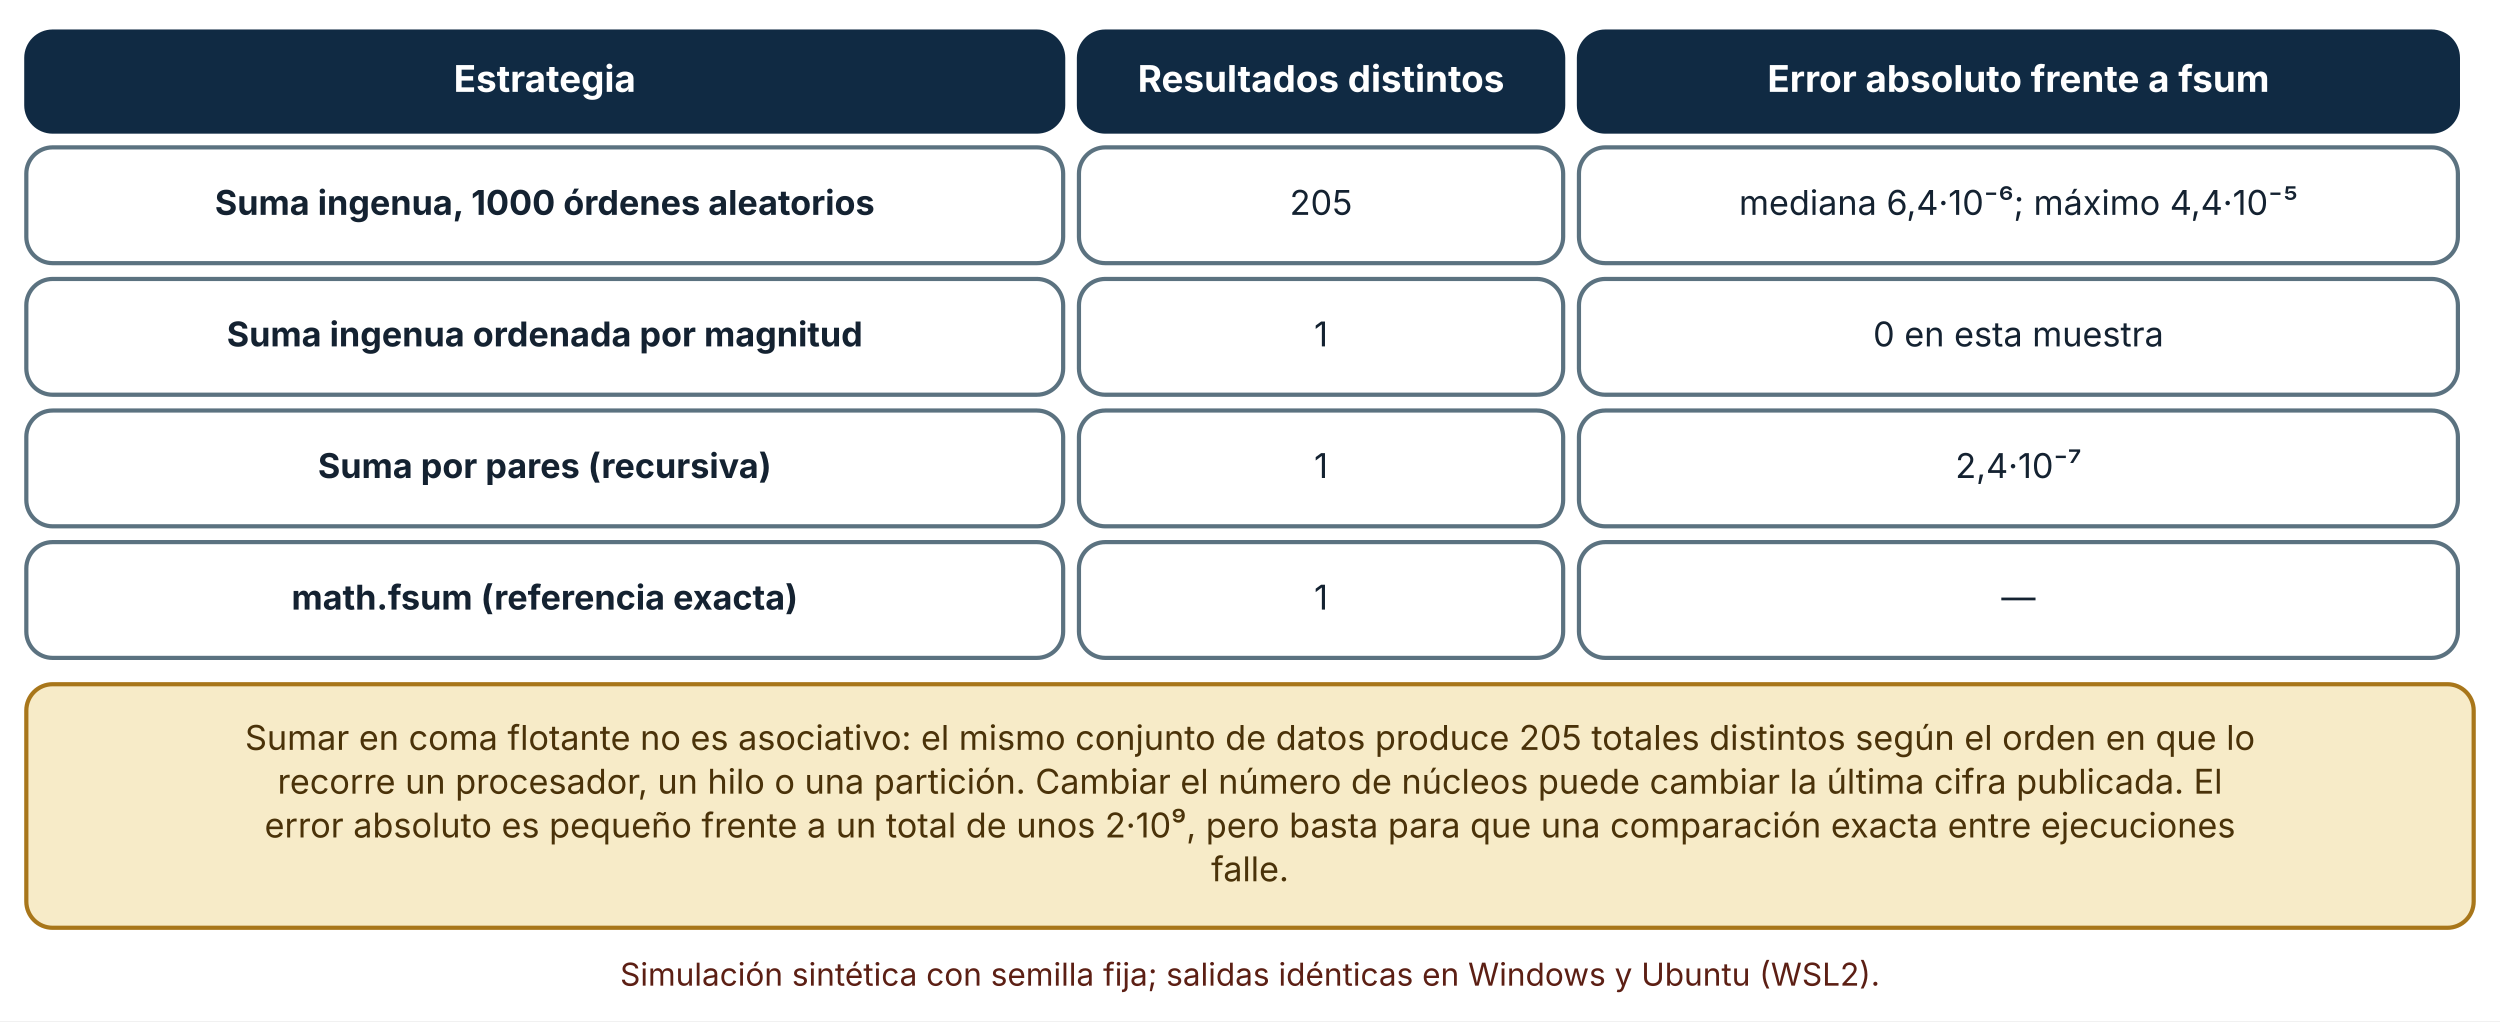
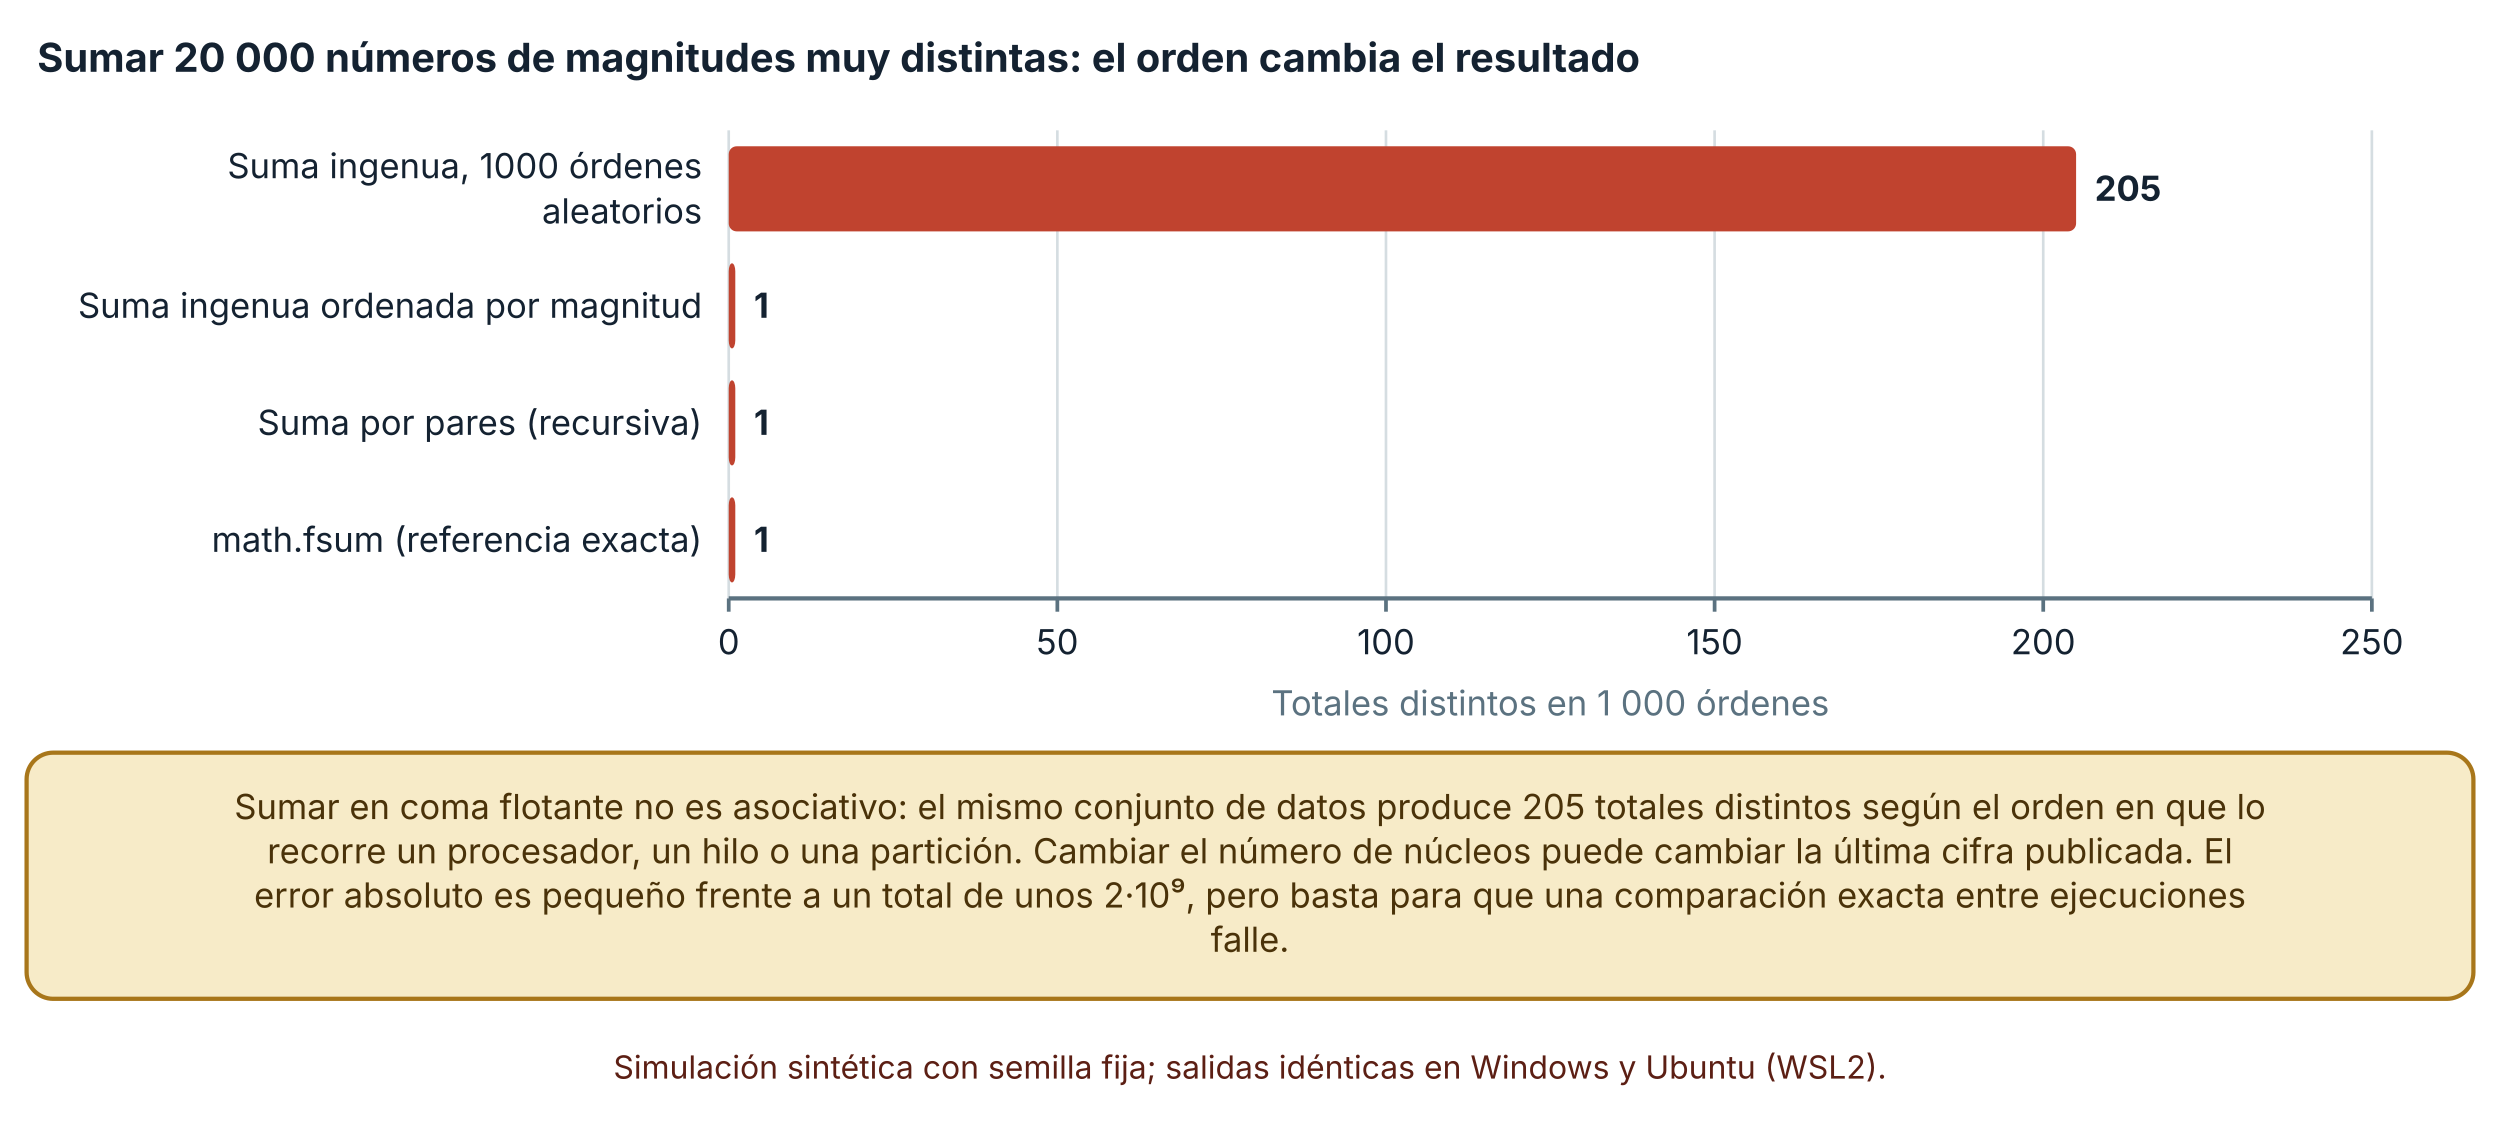
- <svg xmlns="http://www.w3.org/2000/svg" viewBox="0 0 950 388" width="950" height="388" role="img" aria-labelledby="t d" font-family="Inter, 'Segoe UI', system-ui, -apple-system, sans-serif">
+ <svg xmlns="http://www.w3.org/2000/svg" viewBox="0 0 940 423" width="940" height="423" role="img" aria-labelledby="t d" font-family="Inter, 'Segoe UI', system-ui, -apple-system, sans-serif">
  <defs>
    <marker id="arrow" viewBox="0 0 10 10" refX="9" refY="5" markerWidth="8" markerHeight="8" orient="auto-start-reverse">
      <path d="M0,0 L10,5 L0,10 z" fill="#32505f" />
    </marker>
    <marker id="arrow-coral" viewBox="0 0 10 10" refX="9" refY="5" markerWidth="8" markerHeight="8" orient="auto-start-reverse">
      <path d="M0,0 L10,5 L0,10 z" fill="#c0432f" />
    </marker>
  </defs>
-   <rect width="950" height="388" fill="#ffffff" />
-   <rect x="10" y="12" width="394" height="38" rx="10" fill="#102a43" stroke="#102a43" stroke-width="1.6" />
-   <text x="207" y="34.92" font-size="14" text-anchor="middle" font-weight="700" fill="#ffffff">
-     <tspan x="207" dy="0">Estrategia</tspan>
+   <rect width="940" height="423" fill="#ffffff" />
+   <text x="14" y="27" font-size="15" text-anchor="start" font-weight="700" fill="#142231">
+     <tspan x="14" dy="0">Sumar 20 000 números de magnitudes muy distintas: el orden cambia el resultado</tspan>
  </text>
-   <rect x="410" y="12" width="184" height="38" rx="10" fill="#102a43" stroke="#102a43" stroke-width="1.6" />
-   <text x="502" y="34.92" font-size="14" text-anchor="middle" font-weight="700" fill="#ffffff">
-     <tspan x="502" dy="0">Resultados distintos</tspan>
+   <line x1="274" y1="49" x2="274" y2="225" stroke="#d5dde1" stroke-width="1" />
+   <line x1="274" y1="225" x2="274" y2="230" stroke="#5b7280" stroke-width="1.4" />
+   <text x="274" y="246" font-size="13" text-anchor="middle" font-weight="400" fill="#142231">
+     <tspan x="274" dy="0">0</tspan>
  </text>
-   <rect x="600" y="12" width="334" height="38" rx="10" fill="#102a43" stroke="#102a43" stroke-width="1.6" />
-   <text x="767" y="34.92" font-size="14" text-anchor="middle" font-weight="700" fill="#ffffff">
-     <tspan x="767" dy="0">Error absoluto frente a fsum</tspan>
+   <line x1="397.564" y1="49" x2="397.564" y2="225" stroke="#d5dde1" stroke-width="1" />
+   <line x1="397.564" y1="225" x2="397.564" y2="230" stroke="#5b7280" stroke-width="1.4" />
+   <text x="397.564" y="246" font-size="13" text-anchor="middle" font-weight="400" fill="#142231">
+     <tspan x="397.564" dy="0">50</tspan>
  </text>
-   <rect x="10" y="56" width="394" height="44" rx="10" fill="#ffffff" stroke="#5b7280" stroke-width="1.6" />
-   <text x="207" y="81.64" font-size="13" text-anchor="middle" font-weight="700" fill="#142231">
-     <tspan x="207" dy="0">Suma ingenua, 1000 órdenes aleatorios</tspan>
+   <line x1="521.128" y1="49" x2="521.128" y2="225" stroke="#d5dde1" stroke-width="1" />
+   <line x1="521.128" y1="225" x2="521.128" y2="230" stroke="#5b7280" stroke-width="1.4" />
+   <text x="521.128" y="246" font-size="13" text-anchor="middle" font-weight="400" fill="#142231">
+     <tspan x="521.128" dy="0">100</tspan>
  </text>
-   <rect x="410" y="56" width="184" height="44" rx="10" fill="#ffffff" stroke="#5b7280" stroke-width="1.6" />
-   <text x="502" y="81.64" font-size="13" text-anchor="middle" font-weight="400" fill="#142231">
-     <tspan x="502" dy="0">205</tspan>
+   <line x1="644.692" y1="49" x2="644.692" y2="225" stroke="#d5dde1" stroke-width="1" />
+   <line x1="644.692" y1="225" x2="644.692" y2="230" stroke="#5b7280" stroke-width="1.4" />
+   <text x="644.692" y="246" font-size="13" text-anchor="middle" font-weight="400" fill="#142231">
+     <tspan x="644.692" dy="0">150</tspan>
  </text>
-   <rect x="600" y="56" width="334" height="44" rx="10" fill="#ffffff" stroke="#5b7280" stroke-width="1.6" />
-   <text x="767" y="81.64" font-size="13" text-anchor="middle" font-weight="400" fill="#142231">
-     <tspan x="767" dy="0">mediana 6,4·10⁻⁶; máximo 4,4·10⁻⁵</tspan>
+   <line x1="768.256" y1="49" x2="768.256" y2="225" stroke="#d5dde1" stroke-width="1" />
+   <line x1="768.256" y1="225" x2="768.256" y2="230" stroke="#5b7280" stroke-width="1.4" />
+   <text x="768.256" y="246" font-size="13" text-anchor="middle" font-weight="400" fill="#142231">
+     <tspan x="768.256" dy="0">200</tspan>
  </text>
-   <rect x="10" y="106" width="394" height="44" rx="10" fill="#ffffff" stroke="#5b7280" stroke-width="1.6" />
-   <text x="207" y="131.64" font-size="13" text-anchor="middle" font-weight="700" fill="#142231">
-     <tspan x="207" dy="0">Suma ingenua ordenada por magnitud</tspan>
+   <line x1="891.82" y1="49" x2="891.82" y2="225" stroke="#d5dde1" stroke-width="1" />
+   <line x1="891.82" y1="225" x2="891.82" y2="230" stroke="#5b7280" stroke-width="1.4" />
+   <text x="891.82" y="246" font-size="13" text-anchor="middle" font-weight="400" fill="#142231">
+     <tspan x="891.82" dy="0">250</tspan>
  </text>
-   <rect x="410" y="106" width="184" height="44" rx="10" fill="#ffffff" stroke="#5b7280" stroke-width="1.6" />
-   <text x="502" y="131.64" font-size="13" text-anchor="middle" font-weight="400" fill="#142231">
-     <tspan x="502" dy="0">1</tspan>
+   <line x1="274" y1="225" x2="891.82" y2="225" stroke="#5b7280" stroke-width="1.6" />
+   <text x="264" y="67" font-size="13" text-anchor="end" font-weight="400" fill="#142231">
+     <tspan x="264" dy="0">Suma ingenua, 1000 órdenes</tspan>
  </text>
-   <rect x="600" y="106" width="334" height="44" rx="10" fill="#ffffff" stroke="#5b7280" stroke-width="1.6" />
-   <text x="767" y="131.64" font-size="13" text-anchor="middle" font-weight="400" fill="#142231">
-     <tspan x="767" dy="0">0 en esta muestra</tspan>
+   <text x="264" y="84" font-size="13" text-anchor="end" font-weight="400" fill="#142231">
+     <tspan x="264" dy="0">aleatorios</tspan>
  </text>
-   <rect x="10" y="156" width="394" height="44" rx="10" fill="#ffffff" stroke="#5b7280" stroke-width="1.6" />
-   <text x="207" y="181.64" font-size="13" text-anchor="middle" font-weight="700" fill="#142231">
-     <tspan x="207" dy="0">Suma por pares (recursiva)</tspan>
+   <text x="264" y="119.5" font-size="13" text-anchor="end" font-weight="400" fill="#142231">
+     <tspan x="264" dy="0">Suma ingenua ordenada por magnitud</tspan>
  </text>
-   <rect x="410" y="156" width="184" height="44" rx="10" fill="#ffffff" stroke="#5b7280" stroke-width="1.6" />
-   <text x="502" y="181.64" font-size="13" text-anchor="middle" font-weight="400" fill="#142231">
-     <tspan x="502" dy="0">1</tspan>
+   <text x="264" y="163.5" font-size="13" text-anchor="end" font-weight="400" fill="#142231">
+     <tspan x="264" dy="0">Suma por pares (recursiva)</tspan>
  </text>
-   <rect x="600" y="156" width="334" height="44" rx="10" fill="#ffffff" stroke="#5b7280" stroke-width="1.6" />
-   <text x="767" y="181.64" font-size="13" text-anchor="middle" font-weight="400" fill="#142231">
-     <tspan x="767" dy="0">2,4·10⁻⁷</tspan>
+   <text x="264" y="207.5" font-size="13" text-anchor="end" font-weight="400" fill="#142231">
+     <tspan x="264" dy="0">math.fsum (referencia exacta)</tspan>
  </text>
-   <rect x="10" y="206" width="394" height="44" rx="10" fill="#ffffff" stroke="#5b7280" stroke-width="1.6" />
-   <text x="207" y="231.64" font-size="13" text-anchor="middle" font-weight="700" fill="#142231">
-     <tspan x="207" dy="0">math.fsum (referencia exacta)</tspan>
+   <rect x="274" y="55" width="506.612" height="32" rx="3" fill="#c0432f" />
+   <text x="787.612" y="75.5" font-size="13" text-anchor="start" font-weight="700" fill="#142231">
+     <tspan x="787.612" dy="0">205</tspan>
  </text>
-   <rect x="410" y="206" width="184" height="44" rx="10" fill="#ffffff" stroke="#5b7280" stroke-width="1.6" />
-   <text x="502" y="231.64" font-size="13" text-anchor="middle" font-weight="400" fill="#142231">
-     <tspan x="502" dy="0">1</tspan>
+   <rect x="274" y="99" width="2.471" height="32" rx="3" fill="#c0432f" />
+   <text x="283.471" y="119.5" font-size="13" text-anchor="start" font-weight="700" fill="#142231">
+     <tspan x="283.471" dy="0">1</tspan>
  </text>
-   <rect x="600" y="206" width="334" height="44" rx="10" fill="#ffffff" stroke="#5b7280" stroke-width="1.6" />
-   <text x="767" y="231.64" font-size="13" text-anchor="middle" font-weight="400" fill="#142231">
-     <tspan x="767" dy="0">—</tspan>
+   <rect x="274" y="143" width="2.471" height="32" rx="3" fill="#c0432f" />
+   <text x="283.471" y="163.5" font-size="13" text-anchor="start" font-weight="700" fill="#142231">
+     <tspan x="283.471" dy="0">1</tspan>
  </text>
-   <rect x="10" y="260" width="930" height="92.56" rx="10" fill="#f7ebc8" stroke="#a8761a" stroke-width="1.6" />
-   <text x="475" y="284.96" font-size="13" text-anchor="middle" font-weight="400" fill="#4a3209">
-     <tspan x="475" dy="0">Sumar en coma flotante no es asociativo: el mismo conjunto de datos produce 205 totales distintos según el orden en que lo</tspan>
+   <rect x="274" y="187" width="2.471" height="32" rx="3" fill="#c0432f" />
+   <text x="283.471" y="207.5" font-size="13" text-anchor="start" font-weight="700" fill="#142231">
+     <tspan x="283.471" dy="0">1</tspan>
  </text>
-   <text x="475" y="301.6" font-size="13" text-anchor="middle" font-weight="400" fill="#4a3209">
-     <tspan x="475" dy="0">recorre un procesador, un hilo o una partición. Cambiar el número de núcleos puede cambiar la última cifra publicada. El</tspan>
+   <text x="582.91" y="269" font-size="13" text-anchor="middle" font-weight="400" fill="#5b7280">
+     <tspan x="582.91" dy="0">Totales distintos en 1 000 órdenes</tspan>
  </text>
-   <text x="475" y="318.24" font-size="13" text-anchor="middle" font-weight="400" fill="#4a3209">
-     <tspan x="475" dy="0">error absoluto es pequeño frente a un total de unos 2·10⁹, pero basta para que una comparación exacta entre ejecuciones</tspan>
+   <rect x="10" y="283" width="920" height="92.56" rx="10" fill="#f7ebc8" stroke="#a8761a" stroke-width="1.6" />
+   <text x="470" y="307.96" font-size="13" text-anchor="middle" font-weight="400" fill="#4a3209">
+     <tspan x="470" dy="0">Sumar en coma flotante no es asociativo: el mismo conjunto de datos produce 205 totales distintos según el orden en que lo</tspan>
  </text>
-   <text x="475" y="334.88" font-size="13" text-anchor="middle" font-weight="400" fill="#4a3209">
-     <tspan x="475" dy="0">falle.</tspan>
+   <text x="470" y="324.6" font-size="13" text-anchor="middle" font-weight="400" fill="#4a3209">
+     <tspan x="470" dy="0">recorre un procesador, un hilo o una partición. Cambiar el número de núcleos puede cambiar la última cifra publicada. El</tspan>
  </text>
-   <text x="475" y="374.56" font-size="12" text-anchor="middle" font-weight="400" fill="#5c1f14">
-     <tspan x="475" dy="0">Simulación sintética con semilla fija; salidas idénticas en Windows y Ubuntu (WSL2).</tspan>
+   <text x="470" y="341.24" font-size="13" text-anchor="middle" font-weight="400" fill="#4a3209">
+     <tspan x="470" dy="0">error absoluto es pequeño frente a un total de unos 2·10⁹, pero basta para que una comparación exacta entre ejecuciones</tspan>
+   </text>
+   <text x="470" y="357.88" font-size="13" text-anchor="middle" font-weight="400" fill="#4a3209">
+     <tspan x="470" dy="0">falle.</tspan>
+   </text>
+   <text x="470" y="405.56" font-size="12" text-anchor="middle" font-weight="400" fill="#5c1f14">
+     <tspan x="470" dy="0">Simulación sintética con semilla fija; salidas idénticas en Windows y Ubuntu (WSL2).</tspan>
  </text>
</svg>
